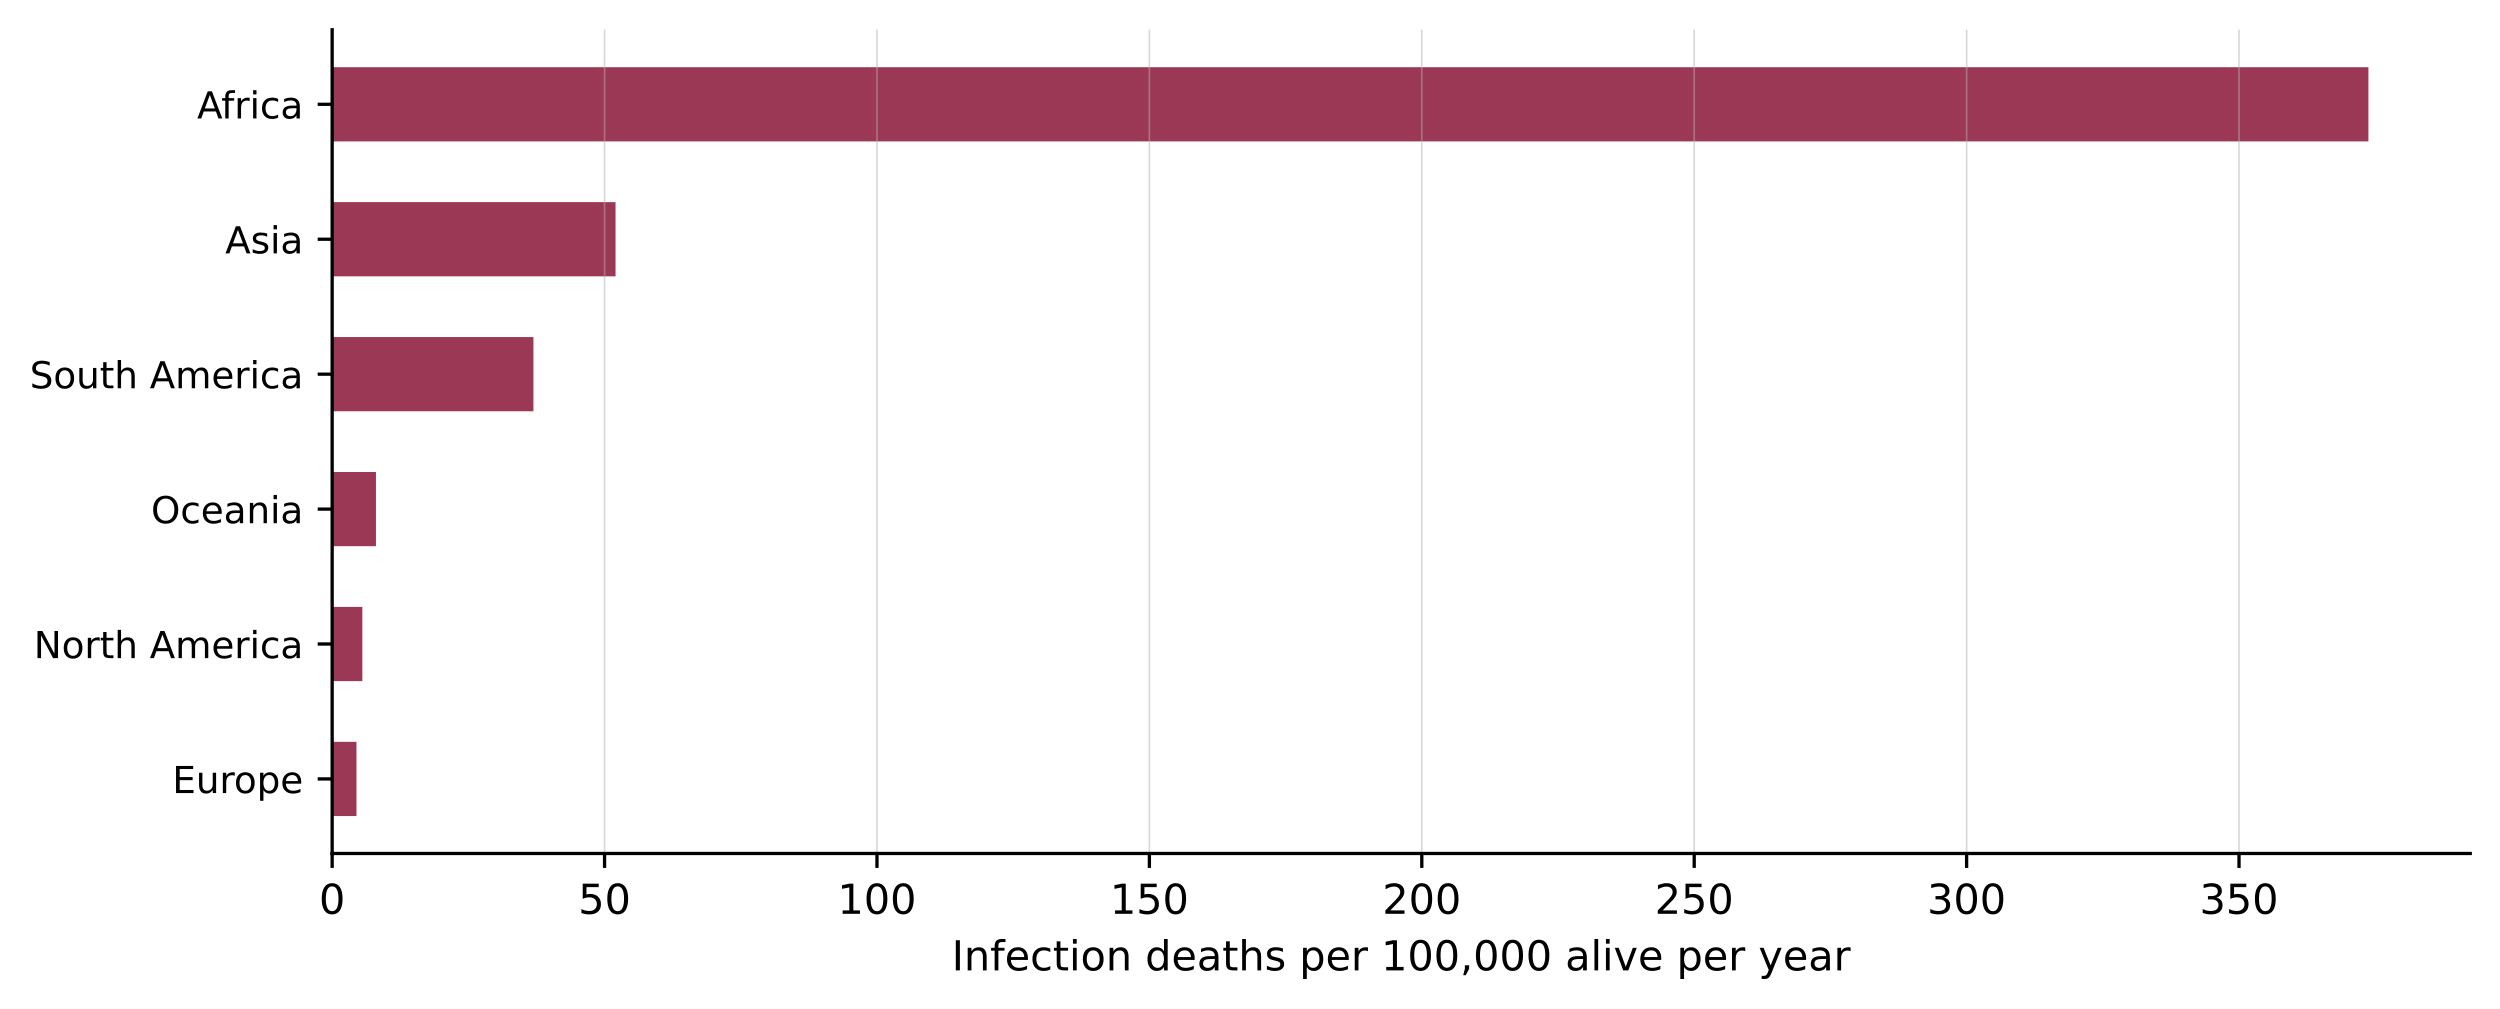
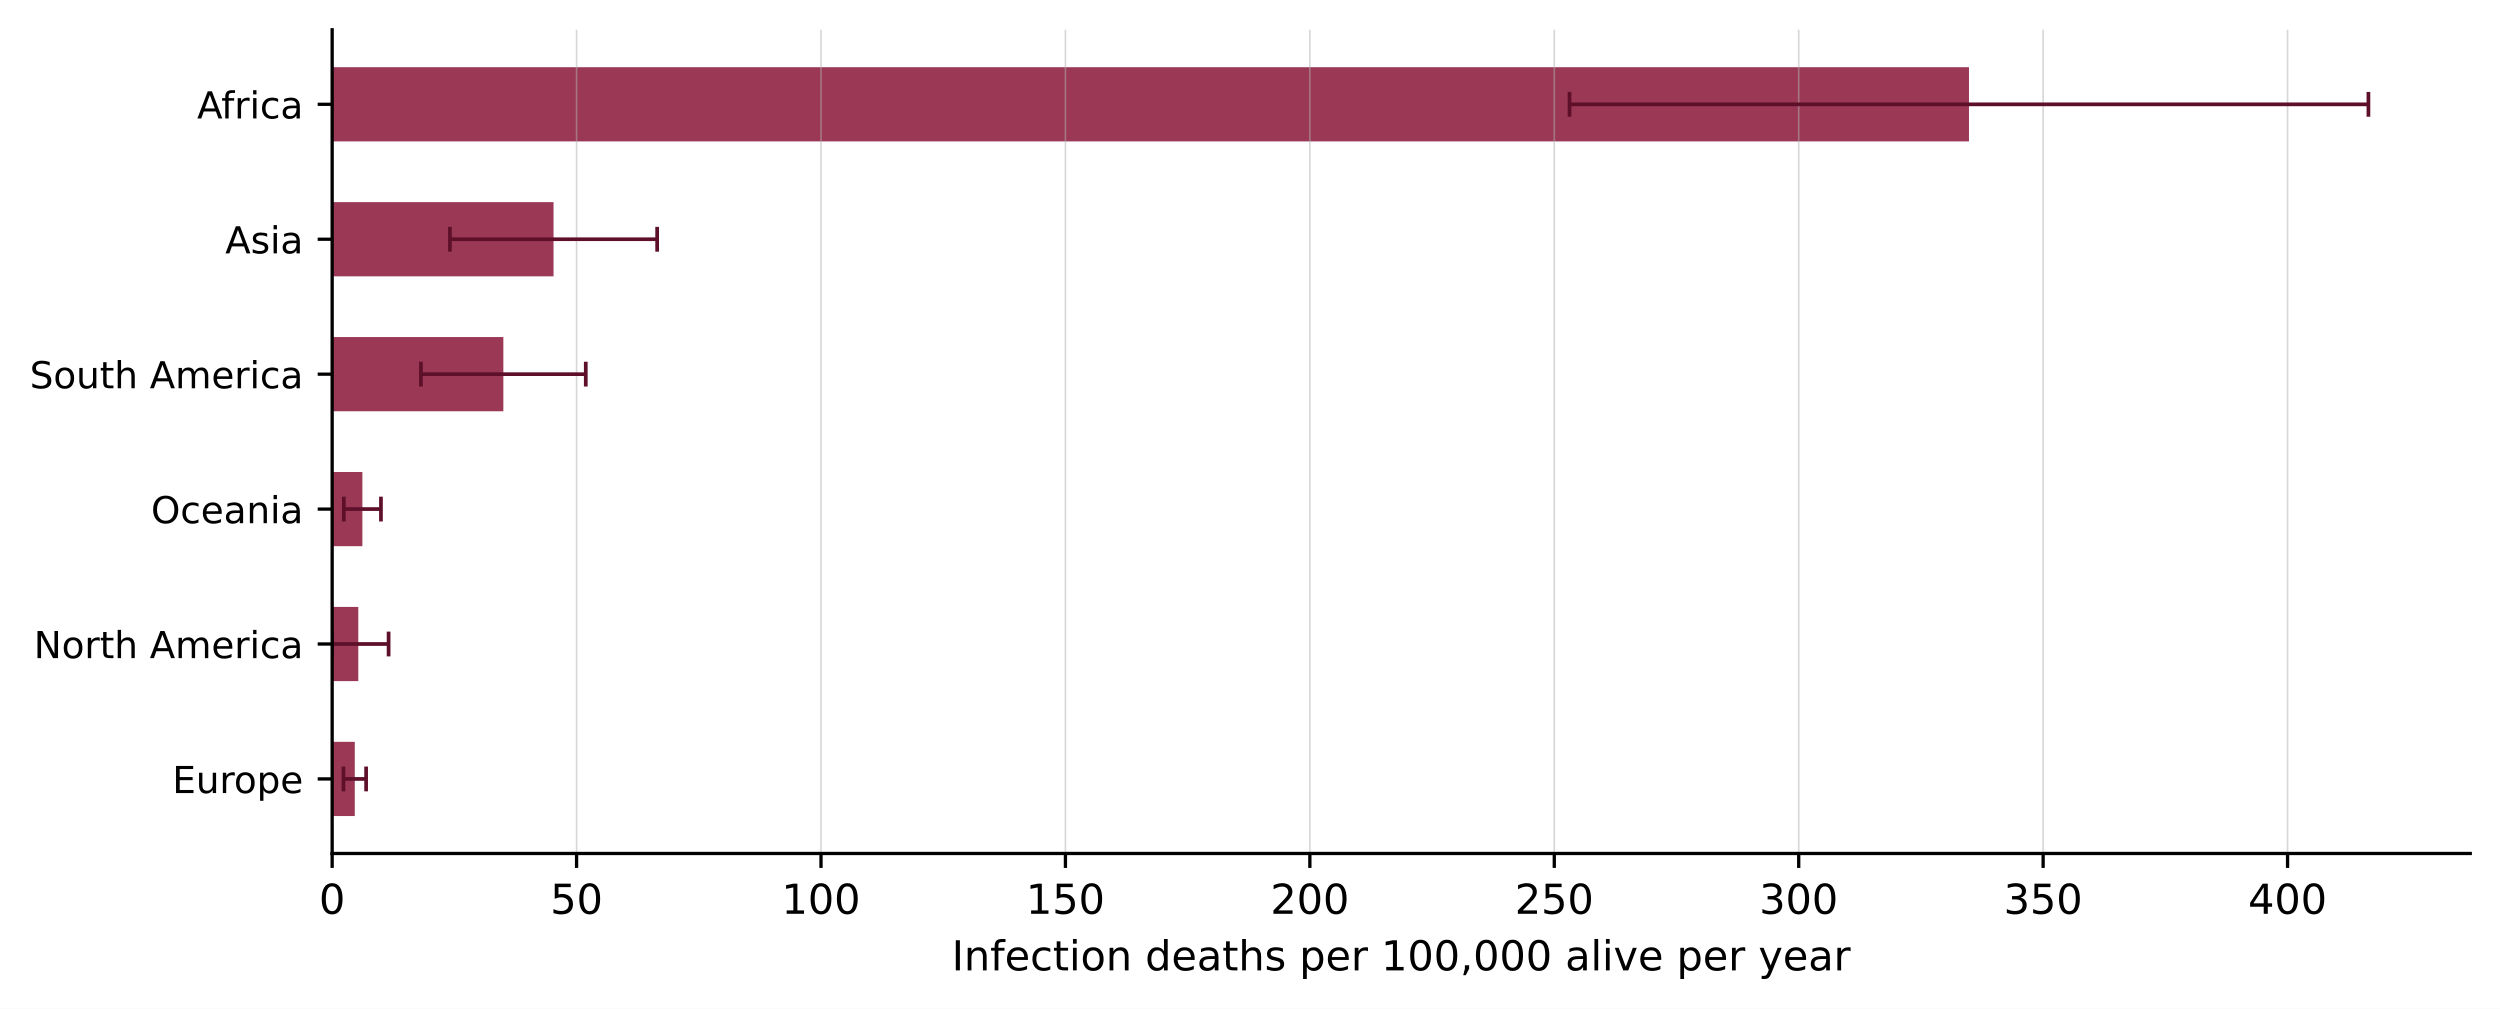
<svg xmlns="http://www.w3.org/2000/svg" xmlns:xlink="http://www.w3.org/1999/xlink" width="604.702pt" height="243.996pt" viewBox="0 0 604.702 243.996" version="1.1">
  <defs>
    <style type="text/css">*{stroke-linejoin: round; stroke-linecap: butt}</style>
  </defs>
  <g id="figure_1">
    <g id="patch_1">
      <path d="M 0 243.996  L 604.702 243.996  L 604.702 0  L 0 0  z " style="fill: #ffffff" />
    </g>
    <g id="axes_1">
      <g id="patch_2">
        <path d="M 80.342 206.44  L 597.502 206.44  L 597.502 7.2  L 80.342 7.2  z " style="fill: #ffffff" />
      </g>
      <g id="patch_3">
-         <path d="M 80.342 197.384  L 86.22 197.384  L 86.22 179.434  L 80.342 179.434  z " clip-path="url(#p95eec44d04)" style="fill: #8c1d40; opacity: 0.88" />
+         <path d="M 80.342 197.384  L 85.816 197.384  L 85.816 179.434  L 80.342 179.434  z " clip-path="url(#p7f23d51b3f)" style="fill: #8c1d40; opacity: 0.88" />
      </g>
      <g id="patch_4">
-         <path d="M 80.342 164.748  L 87.645 164.748  L 87.645 146.799  L 80.342 146.799  z " clip-path="url(#p95eec44d04)" style="fill: #8c1d40; opacity: 0.88" />
+         <path d="M 80.342 164.748  L 86.661 164.748  L 86.661 146.799  L 80.342 146.799  z " clip-path="url(#p7f23d51b3f)" style="fill: #8c1d40; opacity: 0.88" />
      </g>
      <g id="patch_5">
-         <path d="M 80.342 132.113  L 90.936 132.113  L 90.936 114.163  L 80.342 114.163  z " clip-path="url(#p95eec44d04)" style="fill: #8c1d40; opacity: 0.88" />
+         <path d="M 80.342 132.113  L 87.654 132.113  L 87.654 114.163  L 80.342 114.163  z " clip-path="url(#p7f23d51b3f)" style="fill: #8c1d40; opacity: 0.88" />
      </g>
      <g id="patch_6">
-         <path d="M 80.342 99.477  L 129.029 99.477  L 129.029 81.527  L 80.342 81.527  z " clip-path="url(#p95eec44d04)" style="fill: #8c1d40; opacity: 0.88" />
+         <path d="M 80.342 99.477  L 121.749 99.477  L 121.749 81.527  L 80.342 81.527  z " clip-path="url(#p7f23d51b3f)" style="fill: #8c1d40; opacity: 0.88" />
      </g>
      <g id="patch_7">
-         <path d="M 80.342 66.841  L 148.886 66.841  L 148.886 48.892  L 80.342 48.892  z " clip-path="url(#p95eec44d04)" style="fill: #8c1d40; opacity: 0.88" />
+         <path d="M 80.342 66.841  L 133.888 66.841  L 133.888 48.892  L 80.342 48.892  z " clip-path="url(#p7f23d51b3f)" style="fill: #8c1d40; opacity: 0.88" />
      </g>
      <g id="patch_8">
-         <path d="M 80.342 34.206  L 572.875 34.206  L 572.875 16.256  L 80.342 16.256  z " clip-path="url(#p95eec44d04)" style="fill: #8c1d40; opacity: 0.88" />
+         <path d="M 80.342 34.206  L 476.257 34.206  L 476.257 16.256  L 80.342 16.256  z " clip-path="url(#p7f23d51b3f)" style="fill: #8c1d40; opacity: 0.88" />
      </g>
      <g id="matplotlib.axis_1">
        <g id="xtick_1">
          <g id="line2d_1">
-             <path d="M 80.342 206.44  L 80.342 7.2  " clip-path="url(#p95eec44d04)" style="fill: none; stroke: #b0b0b0; stroke-opacity: 0.5; stroke-width: 0.4; stroke-linecap: square" />
+             <path d="M 80.342 206.44  L 80.342 7.2  " clip-path="url(#p7f23d51b3f)" style="fill: none; stroke: #b0b0b0; stroke-opacity: 0.5; stroke-width: 0.4; stroke-linecap: square" />
          </g>
          <g id="line2d_2">
            <defs>
-               <path id="m042352272d" d="M 0 0  L 0 3.5  " style="stroke: #000000; stroke-width: 0.8" />
+               <path id="mb8bd303bab" d="M 0 0  L 0 3.5  " style="stroke: #000000; stroke-width: 0.8" />
            </defs>
            <g>
-               <use xlink:href="#m042352272d" x="80.342" y="206.44" style="stroke: #000000; stroke-width: 0.8" />
+               <use xlink:href="#mb8bd303bab" x="80.342" y="206.44" style="stroke: #000000; stroke-width: 0.8" />
            </g>
          </g>
          <g id="text_1">
            <g transform="translate(77.16031 221.0384) scale(0.1 -0.1)">
              <defs>
                <path id="DejaVuSans-30" d="M 2034 4250  Q 1547 4250 1301 3770  Q 1056 3291 1056 2328  Q 1056 1369 1301 889  Q 1547 409 2034 409  Q 2525 409 2770 889  Q 3016 1369 3016 2328  Q 3016 3291 2770 3770  Q 2525 4250 2034 4250  z M 2034 4750  Q 2819 4750 3233 4129  Q 3647 3509 3647 2328  Q 3647 1150 3233 529  Q 2819 -91 2034 -91  Q 1250 -91 836 529  Q 422 1150 422 2328  Q 422 3509 836 4129  Q 1250 4750 2034 4750  z " transform="scale(0.015625)" />
              </defs>
              <use xlink:href="#DejaVuSans-30" />
            </g>
          </g>
        </g>
        <g id="xtick_2">
          <g id="line2d_3">
-             <path d="M 146.232 206.44  L 146.232 7.2  " clip-path="url(#p95eec44d04)" style="fill: none; stroke: #b0b0b0; stroke-opacity: 0.5; stroke-width: 0.4; stroke-linecap: square" />
+             <path d="M 139.463 206.44  L 139.463 7.2  " clip-path="url(#p7f23d51b3f)" style="fill: none; stroke: #b0b0b0; stroke-opacity: 0.5; stroke-width: 0.4; stroke-linecap: square" />
          </g>
          <g id="line2d_4">
            <g>
-               <use xlink:href="#m042352272d" x="146.232" y="206.44" style="stroke: #000000; stroke-width: 0.8" />
+               <use xlink:href="#mb8bd303bab" x="139.463" y="206.44" style="stroke: #000000; stroke-width: 0.8" />
            </g>
          </g>
          <g id="text_2">
-             <g transform="translate(139.8698 221.0384) scale(0.1 -0.1)">
+             <g transform="translate(133.101 221.0384) scale(0.1 -0.1)">
              <defs>
                <path id="DejaVuSans-35" d="M 691 4666  L 3169 4666  L 3169 4134  L 1269 4134  L 1269 2991  Q 1406 3038 1543 3061  Q 1681 3084 1819 3084  Q 2600 3084 3056 2656  Q 3513 2228 3513 1497  Q 3513 744 3044 326  Q 2575 -91 1722 -91  Q 1428 -91 1123 -41  Q 819 9 494 109  L 494 744  Q 775 591 1075 516  Q 1375 441 1709 441  Q 2250 441 2565 725  Q 2881 1009 2881 1497  Q 2881 1984 2565 2268  Q 2250 2553 1709 2553  Q 1456 2553 1204 2497  Q 953 2441 691 2322  L 691 4666  z " transform="scale(0.015625)" />
              </defs>
              <use xlink:href="#DejaVuSans-35" />
              <use xlink:href="#DejaVuSans-30" transform="translate(63.62305 0)" />
            </g>
          </g>
        </g>
        <g id="xtick_3">
          <g id="line2d_5">
-             <path d="M 212.123 206.44  L 212.123 7.2  " clip-path="url(#p95eec44d04)" style="fill: none; stroke: #b0b0b0; stroke-opacity: 0.5; stroke-width: 0.4; stroke-linecap: square" />
+             <path d="M 198.585 206.44  L 198.585 7.2  " clip-path="url(#p7f23d51b3f)" style="fill: none; stroke: #b0b0b0; stroke-opacity: 0.5; stroke-width: 0.4; stroke-linecap: square" />
          </g>
          <g id="line2d_6">
            <g>
-               <use xlink:href="#m042352272d" x="212.123" y="206.44" style="stroke: #000000; stroke-width: 0.8" />
+               <use xlink:href="#mb8bd303bab" x="198.585" y="206.44" style="stroke: #000000; stroke-width: 0.8" />
            </g>
          </g>
          <g id="text_3">
-             <g transform="translate(202.5792 221.0384) scale(0.1 -0.1)">
+             <g transform="translate(189.0417 221.0384) scale(0.1 -0.1)">
              <defs>
                <path id="DejaVuSans-31" d="M 794 531  L 1825 531  L 1825 4091  L 703 3866  L 703 4441  L 1819 4666  L 2450 4666  L 2450 531  L 3481 531  L 3481 0  L 794 0  L 794 531  z " transform="scale(0.015625)" />
              </defs>
              <use xlink:href="#DejaVuSans-31" />
              <use xlink:href="#DejaVuSans-30" transform="translate(63.62305 0)" />
              <use xlink:href="#DejaVuSans-30" transform="translate(127.2461 0)" />
            </g>
          </g>
        </g>
        <g id="xtick_4">
          <g id="line2d_7">
-             <path d="M 278.014 206.44  L 278.014 7.2  " clip-path="url(#p95eec44d04)" style="fill: none; stroke: #b0b0b0; stroke-opacity: 0.5; stroke-width: 0.4; stroke-linecap: square" />
+             <path d="M 257.707 206.44  L 257.707 7.2  " clip-path="url(#p7f23d51b3f)" style="fill: none; stroke: #b0b0b0; stroke-opacity: 0.5; stroke-width: 0.4; stroke-linecap: square" />
          </g>
          <g id="line2d_8">
            <g>
-               <use xlink:href="#m042352272d" x="278.014" y="206.44" style="stroke: #000000; stroke-width: 0.8" />
+               <use xlink:href="#mb8bd303bab" x="257.707" y="206.44" style="stroke: #000000; stroke-width: 0.8" />
            </g>
          </g>
          <g id="text_4">
-             <g transform="translate(268.4699 221.0384) scale(0.1 -0.1)">
+             <g transform="translate(248.1636 221.0384) scale(0.1 -0.1)">
              <use xlink:href="#DejaVuSans-31" />
              <use xlink:href="#DejaVuSans-35" transform="translate(63.62305 0)" />
              <use xlink:href="#DejaVuSans-30" transform="translate(127.2461 0)" />
            </g>
          </g>
        </g>
        <g id="xtick_5">
          <g id="line2d_9">
-             <path d="M 343.904 206.44  L 343.904 7.2  " clip-path="url(#p95eec44d04)" style="fill: none; stroke: #b0b0b0; stroke-opacity: 0.5; stroke-width: 0.4; stroke-linecap: square" />
+             <path d="M 316.829 206.44  L 316.829 7.2  " clip-path="url(#p7f23d51b3f)" style="fill: none; stroke: #b0b0b0; stroke-opacity: 0.5; stroke-width: 0.4; stroke-linecap: square" />
          </g>
          <g id="line2d_10">
            <g>
-               <use xlink:href="#m042352272d" x="343.904" y="206.44" style="stroke: #000000; stroke-width: 0.8" />
+               <use xlink:href="#mb8bd303bab" x="316.829" y="206.44" style="stroke: #000000; stroke-width: 0.8" />
            </g>
          </g>
          <g id="text_5">
-             <g transform="translate(334.3606 221.0384) scale(0.1 -0.1)">
+             <g transform="translate(307.2855 221.0384) scale(0.1 -0.1)">
              <defs>
                <path id="DejaVuSans-32" d="M 1228 531  L 3431 531  L 3431 0  L 469 0  L 469 531  Q 828 903 1448 1529  Q 2069 2156 2228 2338  Q 2531 2678 2651 2914  Q 2772 3150 2772 3378  Q 2772 3750 2511 3984  Q 2250 4219 1831 4219  Q 1534 4219 1204 4116  Q 875 4013 500 3803  L 500 4441  Q 881 4594 1212 4672  Q 1544 4750 1819 4750  Q 2544 4750 2975 4387  Q 3406 4025 3406 3419  Q 3406 3131 3298 2873  Q 3191 2616 2906 2266  Q 2828 2175 2409 1742  Q 1991 1309 1228 531  z " transform="scale(0.015625)" />
              </defs>
              <use xlink:href="#DejaVuSans-32" />
              <use xlink:href="#DejaVuSans-30" transform="translate(63.62305 0)" />
              <use xlink:href="#DejaVuSans-30" transform="translate(127.2461 0)" />
            </g>
          </g>
        </g>
        <g id="xtick_6">
          <g id="line2d_11">
-             <path d="M 409.795 206.44  L 409.795 7.2  " clip-path="url(#p95eec44d04)" style="fill: none; stroke: #b0b0b0; stroke-opacity: 0.5; stroke-width: 0.4; stroke-linecap: square" />
+             <path d="M 375.951 206.44  L 375.951 7.2  " clip-path="url(#p7f23d51b3f)" style="fill: none; stroke: #b0b0b0; stroke-opacity: 0.5; stroke-width: 0.4; stroke-linecap: square" />
          </g>
          <g id="line2d_12">
            <g>
-               <use xlink:href="#m042352272d" x="409.795" y="206.44" style="stroke: #000000; stroke-width: 0.8" />
+               <use xlink:href="#mb8bd303bab" x="375.951" y="206.44" style="stroke: #000000; stroke-width: 0.8" />
            </g>
          </g>
          <g id="text_6">
-             <g transform="translate(400.2513 221.0384) scale(0.1 -0.1)">
+             <g transform="translate(366.4075 221.0384) scale(0.1 -0.1)">
              <use xlink:href="#DejaVuSans-32" />
              <use xlink:href="#DejaVuSans-35" transform="translate(63.62305 0)" />
              <use xlink:href="#DejaVuSans-30" transform="translate(127.2461 0)" />
            </g>
          </g>
        </g>
        <g id="xtick_7">
          <g id="line2d_13">
-             <path d="M 475.686 206.44  L 475.686 7.2  " clip-path="url(#p95eec44d04)" style="fill: none; stroke: #b0b0b0; stroke-opacity: 0.5; stroke-width: 0.4; stroke-linecap: square" />
+             <path d="M 435.073 206.44  L 435.073 7.2  " clip-path="url(#p7f23d51b3f)" style="fill: none; stroke: #b0b0b0; stroke-opacity: 0.5; stroke-width: 0.4; stroke-linecap: square" />
          </g>
          <g id="line2d_14">
            <g>
-               <use xlink:href="#m042352272d" x="475.686" y="206.44" style="stroke: #000000; stroke-width: 0.8" />
+               <use xlink:href="#mb8bd303bab" x="435.073" y="206.44" style="stroke: #000000; stroke-width: 0.8" />
            </g>
          </g>
          <g id="text_7">
-             <g transform="translate(466.142 221.0384) scale(0.1 -0.1)">
+             <g transform="translate(425.5294 221.0384) scale(0.1 -0.1)">
              <defs>
                <path id="DejaVuSans-33" d="M 2597 2516  Q 3050 2419 3304 2112  Q 3559 1806 3559 1356  Q 3559 666 3084 287  Q 2609 -91 1734 -91  Q 1441 -91 1130 -33  Q 819 25 488 141  L 488 750  Q 750 597 1062 519  Q 1375 441 1716 441  Q 2309 441 2620 675  Q 2931 909 2931 1356  Q 2931 1769 2642 2001  Q 2353 2234 1838 2234  L 1294 2234  L 1294 2753  L 1863 2753  Q 2328 2753 2575 2939  Q 2822 3125 2822 3475  Q 2822 3834 2567 4026  Q 2313 4219 1838 4219  Q 1578 4219 1281 4162  Q 984 4106 628 3988  L 628 4550  Q 988 4650 1302 4700  Q 1616 4750 1894 4750  Q 2613 4750 3031 4423  Q 3450 4097 3450 3541  Q 3450 3153 3228 2886  Q 3006 2619 2597 2516  z " transform="scale(0.015625)" />
              </defs>
              <use xlink:href="#DejaVuSans-33" />
              <use xlink:href="#DejaVuSans-30" transform="translate(63.62305 0)" />
              <use xlink:href="#DejaVuSans-30" transform="translate(127.2461 0)" />
            </g>
          </g>
        </g>
        <g id="xtick_8">
          <g id="line2d_15">
-             <path d="M 541.576 206.44  L 541.576 7.2  " clip-path="url(#p95eec44d04)" style="fill: none; stroke: #b0b0b0; stroke-opacity: 0.5; stroke-width: 0.4; stroke-linecap: square" />
+             <path d="M 494.195 206.44  L 494.195 7.2  " clip-path="url(#p7f23d51b3f)" style="fill: none; stroke: #b0b0b0; stroke-opacity: 0.5; stroke-width: 0.4; stroke-linecap: square" />
          </g>
          <g id="line2d_16">
            <g>
-               <use xlink:href="#m042352272d" x="541.576" y="206.44" style="stroke: #000000; stroke-width: 0.8" />
+               <use xlink:href="#mb8bd303bab" x="494.195" y="206.44" style="stroke: #000000; stroke-width: 0.8" />
            </g>
          </g>
          <g id="text_8">
-             <g transform="translate(532.0327 221.0384) scale(0.1 -0.1)">
+             <g transform="translate(484.6513 221.0384) scale(0.1 -0.1)">
              <use xlink:href="#DejaVuSans-33" />
              <use xlink:href="#DejaVuSans-35" transform="translate(63.62305 0)" />
              <use xlink:href="#DejaVuSans-30" transform="translate(127.2461 0)" />
            </g>
          </g>
        </g>
-         <g id="text_9">
+         <g id="xtick_9">
+           <g id="line2d_17">
+             <path d="M 553.317 206.44  L 553.317 7.2  " clip-path="url(#p7f23d51b3f)" style="fill: none; stroke: #b0b0b0; stroke-opacity: 0.5; stroke-width: 0.4; stroke-linecap: square" />
+           </g>
+           <g id="line2d_18">
+             <g>
+               <use xlink:href="#mb8bd303bab" x="553.317" y="206.44" style="stroke: #000000; stroke-width: 0.8" />
+             </g>
+           </g>
+           <g id="text_9">
+             <g transform="translate(543.7733 221.0384) scale(0.1 -0.1)">
+               <defs>
+                 <path id="DejaVuSans-34" d="M 2419 4116  L 825 1625  L 2419 1625  L 2419 4116  z M 2253 4666  L 3047 4666  L 3047 1625  L 3713 1625  L 3713 1100  L 3047 1100  L 3047 0  L 2419 0  L 2419 1100  L 313 1100  L 313 1709  L 2253 4666  z " transform="scale(0.015625)" />
+               </defs>
+               <use xlink:href="#DejaVuSans-34" />
+               <use xlink:href="#DejaVuSans-30" transform="translate(63.62305 0)" />
+               <use xlink:href="#DejaVuSans-30" transform="translate(127.2461 0)" />
+             </g>
+           </g>
+         </g>
+         <g id="text_10">
          <g transform="translate(230.2091 234.7166) scale(0.1 -0.1)">
            <defs>
              <path id="DejaVuSans-49" d="M 628 4666  L 1259 4666  L 1259 0  L 628 0  L 628 4666  z " transform="scale(0.015625)" />
              <path id="DejaVuSans-6e" d="M 3513 2113  L 3513 0  L 2938 0  L 2938 2094  Q 2938 2591 2744 2837  Q 2550 3084 2163 3084  Q 1697 3084 1428 2787  Q 1159 2491 1159 1978  L 1159 0  L 581 0  L 581 3500  L 1159 3500  L 1159 2956  Q 1366 3272 1645 3428  Q 1925 3584 2291 3584  Q 2894 3584 3203 3211  Q 3513 2838 3513 2113  z " transform="scale(0.015625)" />
              <path id="DejaVuSans-66" d="M 2375 4863  L 2375 4384  L 1825 4384  Q 1516 4384 1395 4259  Q 1275 4134 1275 3809  L 1275 3500  L 2222 3500  L 2222 3053  L 1275 3053  L 1275 0  L 697 0  L 697 3053  L 147 3053  L 147 3500  L 697 3500  L 697 3744  Q 697 4328 969 4595  Q 1241 4863 1831 4863  L 2375 4863  z " transform="scale(0.015625)" />
              <path id="DejaVuSans-65" d="M 3597 1894  L 3597 1613  L 953 1613  Q 991 1019 1311 708  Q 1631 397 2203 397  Q 2534 397 2845 478  Q 3156 559 3463 722  L 3463 178  Q 3153 47 2828 -22  Q 2503 -91 2169 -91  Q 1331 -91 842 396  Q 353 884 353 1716  Q 353 2575 817 3079  Q 1281 3584 2069 3584  Q 2775 3584 3186 3129  Q 3597 2675 3597 1894  z M 3022 2063  Q 3016 2534 2758 2815  Q 2500 3097 2075 3097  Q 1594 3097 1305 2825  Q 1016 2553 972 2059  L 3022 2063  z " transform="scale(0.015625)" />
              <path id="DejaVuSans-63" d="M 3122 3366  L 3122 2828  Q 2878 2963 2633 3030  Q 2388 3097 2138 3097  Q 1578 3097 1268 2742  Q 959 2388 959 1747  Q 959 1106 1268 751  Q 1578 397 2138 397  Q 2388 397 2633 464  Q 2878 531 3122 666  L 3122 134  Q 2881 22 2623 -34  Q 2366 -91 2075 -91  Q 1284 -91 818 406  Q 353 903 353 1747  Q 353 2603 823 3093  Q 1294 3584 2113 3584  Q 2378 3584 2631 3529  Q 2884 3475 3122 3366  z " transform="scale(0.015625)" />
              <path id="DejaVuSans-74" d="M 1172 4494  L 1172 3500  L 2356 3500  L 2356 3053  L 1172 3053  L 1172 1153  Q 1172 725 1289 603  Q 1406 481 1766 481  L 2356 481  L 2356 0  L 1766 0  Q 1100 0 847 248  Q 594 497 594 1153  L 594 3053  L 172 3053  L 172 3500  L 594 3500  L 594 4494  L 1172 4494  z " transform="scale(0.015625)" />
              <path id="DejaVuSans-69" d="M 603 3500  L 1178 3500  L 1178 0  L 603 0  L 603 3500  z M 603 4863  L 1178 4863  L 1178 4134  L 603 4134  L 603 4863  z " transform="scale(0.015625)" />
              <path id="DejaVuSans-6f" d="M 1959 3097  Q 1497 3097 1228 2736  Q 959 2375 959 1747  Q 959 1119 1226 758  Q 1494 397 1959 397  Q 2419 397 2687 759  Q 2956 1122 2956 1747  Q 2956 2369 2687 2733  Q 2419 3097 1959 3097  z M 1959 3584  Q 2709 3584 3137 3096  Q 3566 2609 3566 1747  Q 3566 888 3137 398  Q 2709 -91 1959 -91  Q 1206 -91 779 398  Q 353 888 353 1747  Q 353 2609 779 3096  Q 1206 3584 1959 3584  z " transform="scale(0.015625)" />
              <path id="DejaVuSans-20" transform="scale(0.015625)" />
              <path id="DejaVuSans-64" d="M 2906 2969  L 2906 4863  L 3481 4863  L 3481 0  L 2906 0  L 2906 525  Q 2725 213 2448 61  Q 2172 -91 1784 -91  Q 1150 -91 751 415  Q 353 922 353 1747  Q 353 2572 751 3078  Q 1150 3584 1784 3584  Q 2172 3584 2448 3432  Q 2725 3281 2906 2969  z M 947 1747  Q 947 1113 1208 752  Q 1469 391 1925 391  Q 2381 391 2643 752  Q 2906 1113 2906 1747  Q 2906 2381 2643 2742  Q 2381 3103 1925 3103  Q 1469 3103 1208 2742  Q 947 2381 947 1747  z " transform="scale(0.015625)" />
              <path id="DejaVuSans-61" d="M 2194 1759  Q 1497 1759 1228 1600  Q 959 1441 959 1056  Q 959 750 1161 570  Q 1363 391 1709 391  Q 2188 391 2477 730  Q 2766 1069 2766 1631  L 2766 1759  L 2194 1759  z M 3341 1997  L 3341 0  L 2766 0  L 2766 531  Q 2569 213 2275 61  Q 1981 -91 1556 -91  Q 1019 -91 701 211  Q 384 513 384 1019  Q 384 1609 779 1909  Q 1175 2209 1959 2209  L 2766 2209  L 2766 2266  Q 2766 2663 2505 2880  Q 2244 3097 1772 3097  Q 1472 3097 1187 3025  Q 903 2953 641 2809  L 641 3341  Q 956 3463 1253 3523  Q 1550 3584 1831 3584  Q 2591 3584 2966 3190  Q 3341 2797 3341 1997  z " transform="scale(0.015625)" />
              <path id="DejaVuSans-68" d="M 3513 2113  L 3513 0  L 2938 0  L 2938 2094  Q 2938 2591 2744 2837  Q 2550 3084 2163 3084  Q 1697 3084 1428 2787  Q 1159 2491 1159 1978  L 1159 0  L 581 0  L 581 4863  L 1159 4863  L 1159 2956  Q 1366 3272 1645 3428  Q 1925 3584 2291 3584  Q 2894 3584 3203 3211  Q 3513 2838 3513 2113  z " transform="scale(0.015625)" />
              <path id="DejaVuSans-73" d="M 2834 3397  L 2834 2853  Q 2591 2978 2328 3040  Q 2066 3103 1784 3103  Q 1356 3103 1142 2972  Q 928 2841 928 2578  Q 928 2378 1081 2264  Q 1234 2150 1697 2047  L 1894 2003  Q 2506 1872 2764 1633  Q 3022 1394 3022 966  Q 3022 478 2636 193  Q 2250 -91 1575 -91  Q 1294 -91 989 -36  Q 684 19 347 128  L 347 722  Q 666 556 975 473  Q 1284 391 1588 391  Q 1994 391 2212 530  Q 2431 669 2431 922  Q 2431 1156 2273 1281  Q 2116 1406 1581 1522  L 1381 1569  Q 847 1681 609 1914  Q 372 2147 372 2553  Q 372 3047 722 3315  Q 1072 3584 1716 3584  Q 2034 3584 2315 3537  Q 2597 3491 2834 3397  z " transform="scale(0.015625)" />
              <path id="DejaVuSans-70" d="M 1159 525  L 1159 -1331  L 581 -1331  L 581 3500  L 1159 3500  L 1159 2969  Q 1341 3281 1617 3432  Q 1894 3584 2278 3584  Q 2916 3584 3314 3078  Q 3713 2572 3713 1747  Q 3713 922 3314 415  Q 2916 -91 2278 -91  Q 1894 -91 1617 61  Q 1341 213 1159 525  z M 3116 1747  Q 3116 2381 2855 2742  Q 2594 3103 2138 3103  Q 1681 3103 1420 2742  Q 1159 2381 1159 1747  Q 1159 1113 1420 752  Q 1681 391 2138 391  Q 2594 391 2855 752  Q 3116 1113 3116 1747  z " transform="scale(0.015625)" />
              <path id="DejaVuSans-72" d="M 2631 2963  Q 2534 3019 2420 3045  Q 2306 3072 2169 3072  Q 1681 3072 1420 2755  Q 1159 2438 1159 1844  L 1159 0  L 581 0  L 581 3500  L 1159 3500  L 1159 2956  Q 1341 3275 1631 3429  Q 1922 3584 2338 3584  Q 2397 3584 2469 3576  Q 2541 3569 2628 3553  L 2631 2963  z " transform="scale(0.015625)" />
              <path id="DejaVuSans-2c" d="M 750 794  L 1409 794  L 1409 256  L 897 -744  L 494 -744  L 750 256  L 750 794  z " transform="scale(0.015625)" />
              <path id="DejaVuSans-6c" d="M 603 4863  L 1178 4863  L 1178 0  L 603 0  L 603 4863  z " transform="scale(0.015625)" />
              <path id="DejaVuSans-76" d="M 191 3500  L 800 3500  L 1894 563  L 2988 3500  L 3597 3500  L 2284 0  L 1503 0  L 191 3500  z " transform="scale(0.015625)" />
              <path id="DejaVuSans-79" d="M 2059 -325  Q 1816 -950 1584 -1140  Q 1353 -1331 966 -1331  L 506 -1331  L 506 -850  L 844 -850  Q 1081 -850 1212 -737  Q 1344 -625 1503 -206  L 1606 56  L 191 3500  L 800 3500  L 1894 763  L 2988 3500  L 3597 3500  L 2059 -325  z " transform="scale(0.015625)" />
            </defs>
            <use xlink:href="#DejaVuSans-49" />
            <use xlink:href="#DejaVuSans-6e" transform="translate(29.49219 0)" />
            <use xlink:href="#DejaVuSans-66" transform="translate(92.87109 0)" />
            <use xlink:href="#DejaVuSans-65" transform="translate(128.0762 0)" />
            <use xlink:href="#DejaVuSans-63" transform="translate(189.5996 0)" />
            <use xlink:href="#DejaVuSans-74" transform="translate(244.5801 0)" />
            <use xlink:href="#DejaVuSans-69" transform="translate(283.7891 0)" />
            <use xlink:href="#DejaVuSans-6f" transform="translate(311.5723 0)" />
            <use xlink:href="#DejaVuSans-6e" transform="translate(372.7539 0)" />
            <use xlink:href="#DejaVuSans-20" transform="translate(436.1328 0)" />
            <use xlink:href="#DejaVuSans-64" transform="translate(467.9199 0)" />
            <use xlink:href="#DejaVuSans-65" transform="translate(531.3965 0)" />
            <use xlink:href="#DejaVuSans-61" transform="translate(592.9199 0)" />
            <use xlink:href="#DejaVuSans-74" transform="translate(654.1992 0)" />
            <use xlink:href="#DejaVuSans-68" transform="translate(693.4082 0)" />
            <use xlink:href="#DejaVuSans-73" transform="translate(756.7871 0)" />
            <use xlink:href="#DejaVuSans-20" transform="translate(808.8867 0)" />
            <use xlink:href="#DejaVuSans-70" transform="translate(840.6738 0)" />
            <use xlink:href="#DejaVuSans-65" transform="translate(904.1504 0)" />
            <use xlink:href="#DejaVuSans-72" transform="translate(965.6738 0)" />
            <use xlink:href="#DejaVuSans-20" transform="translate(1006.787 0)" />
            <use xlink:href="#DejaVuSans-31" transform="translate(1038.574 0)" />
            <use xlink:href="#DejaVuSans-30" transform="translate(1102.197 0)" />
            <use xlink:href="#DejaVuSans-30" transform="translate(1165.82 0)" />
            <use xlink:href="#DejaVuSans-2c" transform="translate(1229.443 0)" />
            <use xlink:href="#DejaVuSans-30" transform="translate(1261.23 0)" />
            <use xlink:href="#DejaVuSans-30" transform="translate(1324.854 0)" />
            <use xlink:href="#DejaVuSans-30" transform="translate(1388.477 0)" />
            <use xlink:href="#DejaVuSans-20" transform="translate(1452.1 0)" />
            <use xlink:href="#DejaVuSans-61" transform="translate(1483.887 0)" />
            <use xlink:href="#DejaVuSans-6c" transform="translate(1545.166 0)" />
            <use xlink:href="#DejaVuSans-69" transform="translate(1572.949 0)" />
            <use xlink:href="#DejaVuSans-76" transform="translate(1600.732 0)" />
            <use xlink:href="#DejaVuSans-65" transform="translate(1659.912 0)" />
            <use xlink:href="#DejaVuSans-20" transform="translate(1721.436 0)" />
            <use xlink:href="#DejaVuSans-70" transform="translate(1753.223 0)" />
            <use xlink:href="#DejaVuSans-65" transform="translate(1816.699 0)" />
            <use xlink:href="#DejaVuSans-72" transform="translate(1878.223 0)" />
            <use xlink:href="#DejaVuSans-20" transform="translate(1919.336 0)" />
            <use xlink:href="#DejaVuSans-79" transform="translate(1951.123 0)" />
            <use xlink:href="#DejaVuSans-65" transform="translate(2010.303 0)" />
            <use xlink:href="#DejaVuSans-61" transform="translate(2071.826 0)" />
            <use xlink:href="#DejaVuSans-72" transform="translate(2133.105 0)" />
          </g>
        </g>
      </g>
      <g id="matplotlib.axis_2">
        <g id="ytick_1">
-           <g id="line2d_17">
+           <g id="line2d_19">
            <defs>
-               <path id="ma6a2d61b83" d="M 0 0  L -3.5 0  " style="stroke: #000000; stroke-width: 0.8" />
+               <path id="m8e34eb4f40" d="M 0 0  L -3.5 0  " style="stroke: #000000; stroke-width: 0.8" />
            </defs>
            <g>
-               <use xlink:href="#ma6a2d61b83" x="80.342" y="188.409" style="stroke: #000000; stroke-width: 0.8" />
-             </g>
-           </g>
-           <g id="text_10">
+               <use xlink:href="#m8e34eb4f40" x="80.342" y="188.409" style="stroke: #000000; stroke-width: 0.8" />
+             </g>
+           </g>
+           <g id="text_11">
            <g transform="translate(41.69531 191.8282) scale(0.09 -0.09)">
              <defs>
                <path id="DejaVuSans-45" d="M 628 4666  L 3578 4666  L 3578 4134  L 1259 4134  L 1259 2753  L 3481 2753  L 3481 2222  L 1259 2222  L 1259 531  L 3634 531  L 3634 0  L 628 0  L 628 4666  z " transform="scale(0.015625)" />
                <path id="DejaVuSans-75" d="M 544 1381  L 544 3500  L 1119 3500  L 1119 1403  Q 1119 906 1312 657  Q 1506 409 1894 409  Q 2359 409 2629 706  Q 2900 1003 2900 1516  L 2900 3500  L 3475 3500  L 3475 0  L 2900 0  L 2900 538  Q 2691 219 2414 64  Q 2138 -91 1772 -91  Q 1169 -91 856 284  Q 544 659 544 1381  z M 1991 3584  L 1991 3584  z " transform="scale(0.015625)" />
              </defs>
              <use xlink:href="#DejaVuSans-45" />
              <use xlink:href="#DejaVuSans-75" transform="translate(63.18359 0)" />
              <use xlink:href="#DejaVuSans-72" transform="translate(126.5625 0)" />
              <use xlink:href="#DejaVuSans-6f" transform="translate(165.4258 0)" />
              <use xlink:href="#DejaVuSans-70" transform="translate(226.6074 0)" />
              <use xlink:href="#DejaVuSans-65" transform="translate(290.084 0)" />
            </g>
          </g>
        </g>
        <g id="ytick_2">
-           <g id="line2d_18">
-             <g>
-               <use xlink:href="#ma6a2d61b83" x="80.342" y="155.773" style="stroke: #000000; stroke-width: 0.8" />
-             </g>
-           </g>
-           <g id="text_11">
+           <g id="line2d_20">
+             <g>
+               <use xlink:href="#m8e34eb4f40" x="80.342" y="155.773" style="stroke: #000000; stroke-width: 0.8" />
+             </g>
+           </g>
+           <g id="text_12">
            <g transform="translate(8.184375 159.1926) scale(0.09 -0.09)">
              <defs>
                <path id="DejaVuSans-4e" d="M 628 4666  L 1478 4666  L 3547 763  L 3547 4666  L 4159 4666  L 4159 0  L 3309 0  L 1241 3903  L 1241 0  L 628 0  L 628 4666  z " transform="scale(0.015625)" />
                <path id="DejaVuSans-41" d="M 2188 4044  L 1331 1722  L 3047 1722  L 2188 4044  z M 1831 4666  L 2547 4666  L 4325 0  L 3669 0  L 3244 1197  L 1141 1197  L 716 0  L 50 0  L 1831 4666  z " transform="scale(0.015625)" />
                <path id="DejaVuSans-6d" d="M 3328 2828  Q 3544 3216 3844 3400  Q 4144 3584 4550 3584  Q 5097 3584 5394 3201  Q 5691 2819 5691 2113  L 5691 0  L 5113 0  L 5113 2094  Q 5113 2597 4934 2840  Q 4756 3084 4391 3084  Q 3944 3084 3684 2787  Q 3425 2491 3425 1978  L 3425 0  L 2847 0  L 2847 2094  Q 2847 2600 2669 2842  Q 2491 3084 2119 3084  Q 1678 3084 1418 2786  Q 1159 2488 1159 1978  L 1159 0  L 581 0  L 581 3500  L 1159 3500  L 1159 2956  Q 1356 3278 1631 3431  Q 1906 3584 2284 3584  Q 2666 3584 2933 3390  Q 3200 3197 3328 2828  z " transform="scale(0.015625)" />
              </defs>
              <use xlink:href="#DejaVuSans-4e" />
              <use xlink:href="#DejaVuSans-6f" transform="translate(74.80469 0)" />
              <use xlink:href="#DejaVuSans-72" transform="translate(135.9863 0)" />
              <use xlink:href="#DejaVuSans-74" transform="translate(177.0996 0)" />
              <use xlink:href="#DejaVuSans-68" transform="translate(216.3086 0)" />
              <use xlink:href="#DejaVuSans-20" transform="translate(279.6875 0)" />
              <use xlink:href="#DejaVuSans-41" transform="translate(311.4746 0)" />
              <use xlink:href="#DejaVuSans-6d" transform="translate(379.8828 0)" />
              <use xlink:href="#DejaVuSans-65" transform="translate(477.2949 0)" />
              <use xlink:href="#DejaVuSans-72" transform="translate(538.8184 0)" />
              <use xlink:href="#DejaVuSans-69" transform="translate(579.9316 0)" />
              <use xlink:href="#DejaVuSans-63" transform="translate(607.7148 0)" />
              <use xlink:href="#DejaVuSans-61" transform="translate(662.6953 0)" />
            </g>
          </g>
        </g>
        <g id="ytick_3">
-           <g id="line2d_19">
-             <g>
-               <use xlink:href="#ma6a2d61b83" x="80.342" y="123.138" style="stroke: #000000; stroke-width: 0.8" />
-             </g>
-           </g>
-           <g id="text_12">
+           <g id="line2d_21">
+             <g>
+               <use xlink:href="#m8e34eb4f40" x="80.342" y="123.138" style="stroke: #000000; stroke-width: 0.8" />
+             </g>
+           </g>
+           <g id="text_13">
            <g transform="translate(36.53578 126.5571) scale(0.09 -0.09)">
              <defs>
                <path id="DejaVuSans-4f" d="M 2522 4238  Q 1834 4238 1429 3725  Q 1025 3213 1025 2328  Q 1025 1447 1429 934  Q 1834 422 2522 422  Q 3209 422 3611 934  Q 4013 1447 4013 2328  Q 4013 3213 3611 3725  Q 3209 4238 2522 4238  z M 2522 4750  Q 3503 4750 4090 4092  Q 4678 3434 4678 2328  Q 4678 1225 4090 567  Q 3503 -91 2522 -91  Q 1538 -91 948 565  Q 359 1222 359 2328  Q 359 3434 948 4092  Q 1538 4750 2522 4750  z " transform="scale(0.015625)" />
              </defs>
              <use xlink:href="#DejaVuSans-4f" />
              <use xlink:href="#DejaVuSans-63" transform="translate(78.71094 0)" />
              <use xlink:href="#DejaVuSans-65" transform="translate(133.6914 0)" />
              <use xlink:href="#DejaVuSans-61" transform="translate(195.2148 0)" />
              <use xlink:href="#DejaVuSans-6e" transform="translate(256.4941 0)" />
              <use xlink:href="#DejaVuSans-69" transform="translate(319.873 0)" />
              <use xlink:href="#DejaVuSans-61" transform="translate(347.6562 0)" />
            </g>
          </g>
        </g>
        <g id="ytick_4">
-           <g id="line2d_20">
-             <g>
-               <use xlink:href="#ma6a2d61b83" x="80.342" y="90.502" style="stroke: #000000; stroke-width: 0.8" />
-             </g>
-           </g>
-           <g id="text_13">
+           <g id="line2d_22">
+             <g>
+               <use xlink:href="#m8e34eb4f40" x="80.342" y="90.502" style="stroke: #000000; stroke-width: 0.8" />
+             </g>
+           </g>
+           <g id="text_14">
            <g transform="translate(7.2 93.92153) scale(0.09 -0.09)">
              <defs>
                <path id="DejaVuSans-53" d="M 3425 4513  L 3425 3897  Q 3066 4069 2747 4153  Q 2428 4238 2131 4238  Q 1616 4238 1336 4038  Q 1056 3838 1056 3469  Q 1056 3159 1242 3001  Q 1428 2844 1947 2747  L 2328 2669  Q 3034 2534 3370 2195  Q 3706 1856 3706 1288  Q 3706 609 3251 259  Q 2797 -91 1919 -91  Q 1588 -91 1214 -16  Q 841 59 441 206  L 441 856  Q 825 641 1194 531  Q 1563 422 1919 422  Q 2459 422 2753 634  Q 3047 847 3047 1241  Q 3047 1584 2836 1778  Q 2625 1972 2144 2069  L 1759 2144  Q 1053 2284 737 2584  Q 422 2884 422 3419  Q 422 4038 858 4394  Q 1294 4750 2059 4750  Q 2388 4750 2728 4690  Q 3069 4631 3425 4513  z " transform="scale(0.015625)" />
              </defs>
              <use xlink:href="#DejaVuSans-53" />
              <use xlink:href="#DejaVuSans-6f" transform="translate(63.47656 0)" />
              <use xlink:href="#DejaVuSans-75" transform="translate(124.6582 0)" />
              <use xlink:href="#DejaVuSans-74" transform="translate(188.0371 0)" />
              <use xlink:href="#DejaVuSans-68" transform="translate(227.2461 0)" />
              <use xlink:href="#DejaVuSans-20" transform="translate(290.625 0)" />
              <use xlink:href="#DejaVuSans-41" transform="translate(322.4121 0)" />
              <use xlink:href="#DejaVuSans-6d" transform="translate(390.8203 0)" />
              <use xlink:href="#DejaVuSans-65" transform="translate(488.2324 0)" />
              <use xlink:href="#DejaVuSans-72" transform="translate(549.7559 0)" />
              <use xlink:href="#DejaVuSans-69" transform="translate(590.8691 0)" />
              <use xlink:href="#DejaVuSans-63" transform="translate(618.6523 0)" />
              <use xlink:href="#DejaVuSans-61" transform="translate(673.6328 0)" />
            </g>
          </g>
        </g>
        <g id="ytick_5">
-           <g id="line2d_21">
-             <g>
-               <use xlink:href="#ma6a2d61b83" x="80.342" y="57.867" style="stroke: #000000; stroke-width: 0.8" />
-             </g>
-           </g>
-           <g id="text_14">
+           <g id="line2d_23">
+             <g>
+               <use xlink:href="#m8e34eb4f40" x="80.342" y="57.867" style="stroke: #000000; stroke-width: 0.8" />
+             </g>
+           </g>
+           <g id="text_15">
            <g transform="translate(54.48094 61.28598) scale(0.09 -0.09)">
              <use xlink:href="#DejaVuSans-41" />
              <use xlink:href="#DejaVuSans-73" transform="translate(68.4082 0)" />
              <use xlink:href="#DejaVuSans-69" transform="translate(120.5078 0)" />
              <use xlink:href="#DejaVuSans-61" transform="translate(148.291 0)" />
            </g>
          </g>
        </g>
        <g id="ytick_6">
-           <g id="line2d_22">
-             <g>
-               <use xlink:href="#ma6a2d61b83" x="80.342" y="25.231" style="stroke: #000000; stroke-width: 0.8" />
-             </g>
-           </g>
-           <g id="text_15">
+           <g id="line2d_24">
+             <g>
+               <use xlink:href="#m8e34eb4f40" x="80.342" y="25.231" style="stroke: #000000; stroke-width: 0.8" />
+             </g>
+           </g>
+           <g id="text_16">
            <g transform="translate(47.67891 28.65044) scale(0.09 -0.09)">
              <use xlink:href="#DejaVuSans-41" />
              <use xlink:href="#DejaVuSans-66" transform="translate(64.7832 0)" />
              <use xlink:href="#DejaVuSans-72" transform="translate(99.98828 0)" />
              <use xlink:href="#DejaVuSans-69" transform="translate(141.1016 0)" />
              <use xlink:href="#DejaVuSans-63" transform="translate(168.8848 0)" />
              <use xlink:href="#DejaVuSans-61" transform="translate(223.8652 0)" />
            </g>
          </g>
        </g>
      </g>
+       <g id="LineCollection_1">
+         <path d="M 83.075 188.409  L 88.557 188.409  " clip-path="url(#p7f23d51b3f)" style="fill: none; stroke: #5e102a; stroke-width: 0.9" />
+         <path d="M 80.342 155.773  L 93.994 155.773  " clip-path="url(#p7f23d51b3f)" style="fill: none; stroke: #5e102a; stroke-width: 0.9" />
+         <path d="M 83.164 123.138  L 92.144 123.138  " clip-path="url(#p7f23d51b3f)" style="fill: none; stroke: #5e102a; stroke-width: 0.9" />
+         <path d="M 101.813 90.502  L 141.686 90.502  " clip-path="url(#p7f23d51b3f)" style="fill: none; stroke: #5e102a; stroke-width: 0.9" />
+         <path d="M 108.824 57.867  L 158.953 57.867  " clip-path="url(#p7f23d51b3f)" style="fill: none; stroke: #5e102a; stroke-width: 0.9" />
+         <path d="M 379.638 25.231  L 572.875 25.231  " clip-path="url(#p7f23d51b3f)" style="fill: none; stroke: #5e102a; stroke-width: 0.9" />
+       </g>
+       <g id="line2d_25">
+         <defs>
+           <path id="md7b805bd06" d="M 0 3  L 0 -3  " style="stroke: #5e102a; stroke-width: 0.9" />
+         </defs>
+         <g clip-path="url(#p7f23d51b3f)">
+           <use xlink:href="#md7b805bd06" x="83.075" y="188.409" style="fill: #1f77b4; stroke: #5e102a; stroke-width: 0.9" />
+           <use xlink:href="#md7b805bd06" x="80.342" y="155.773" style="fill: #1f77b4; stroke: #5e102a; stroke-width: 0.9" />
+           <use xlink:href="#md7b805bd06" x="83.164" y="123.138" style="fill: #1f77b4; stroke: #5e102a; stroke-width: 0.9" />
+           <use xlink:href="#md7b805bd06" x="101.813" y="90.502" style="fill: #1f77b4; stroke: #5e102a; stroke-width: 0.9" />
+           <use xlink:href="#md7b805bd06" x="108.824" y="57.867" style="fill: #1f77b4; stroke: #5e102a; stroke-width: 0.9" />
+           <use xlink:href="#md7b805bd06" x="379.638" y="25.231" style="fill: #1f77b4; stroke: #5e102a; stroke-width: 0.9" />
+         </g>
+       </g>
+       <g id="line2d_26">
+         <g clip-path="url(#p7f23d51b3f)">
+           <use xlink:href="#md7b805bd06" x="88.557" y="188.409" style="fill: #1f77b4; stroke: #5e102a; stroke-width: 0.9" />
+           <use xlink:href="#md7b805bd06" x="93.994" y="155.773" style="fill: #1f77b4; stroke: #5e102a; stroke-width: 0.9" />
+           <use xlink:href="#md7b805bd06" x="92.144" y="123.138" style="fill: #1f77b4; stroke: #5e102a; stroke-width: 0.9" />
+           <use xlink:href="#md7b805bd06" x="141.686" y="90.502" style="fill: #1f77b4; stroke: #5e102a; stroke-width: 0.9" />
+           <use xlink:href="#md7b805bd06" x="158.953" y="57.867" style="fill: #1f77b4; stroke: #5e102a; stroke-width: 0.9" />
+           <use xlink:href="#md7b805bd06" x="572.875" y="25.231" style="fill: #1f77b4; stroke: #5e102a; stroke-width: 0.9" />
+         </g>
+       </g>
      <g id="patch_9">
        <path d="M 80.342 206.44  L 80.342 7.2  " style="fill: none; stroke: #000000; stroke-width: 0.8; stroke-linejoin: miter; stroke-linecap: square" />
      </g>
      <g id="patch_10">
        <path d="M 80.342 206.44  L 597.502 206.44  " style="fill: none; stroke: #000000; stroke-width: 0.8; stroke-linejoin: miter; stroke-linecap: square" />
      </g>
    </g>
  </g>
  <defs>
-     <clipPath id="p95eec44d04">
+     <clipPath id="p7f23d51b3f">
      <rect x="80.342" y="7.2" width="517.16" height="199.24" />
    </clipPath>
  </defs>
</svg>
